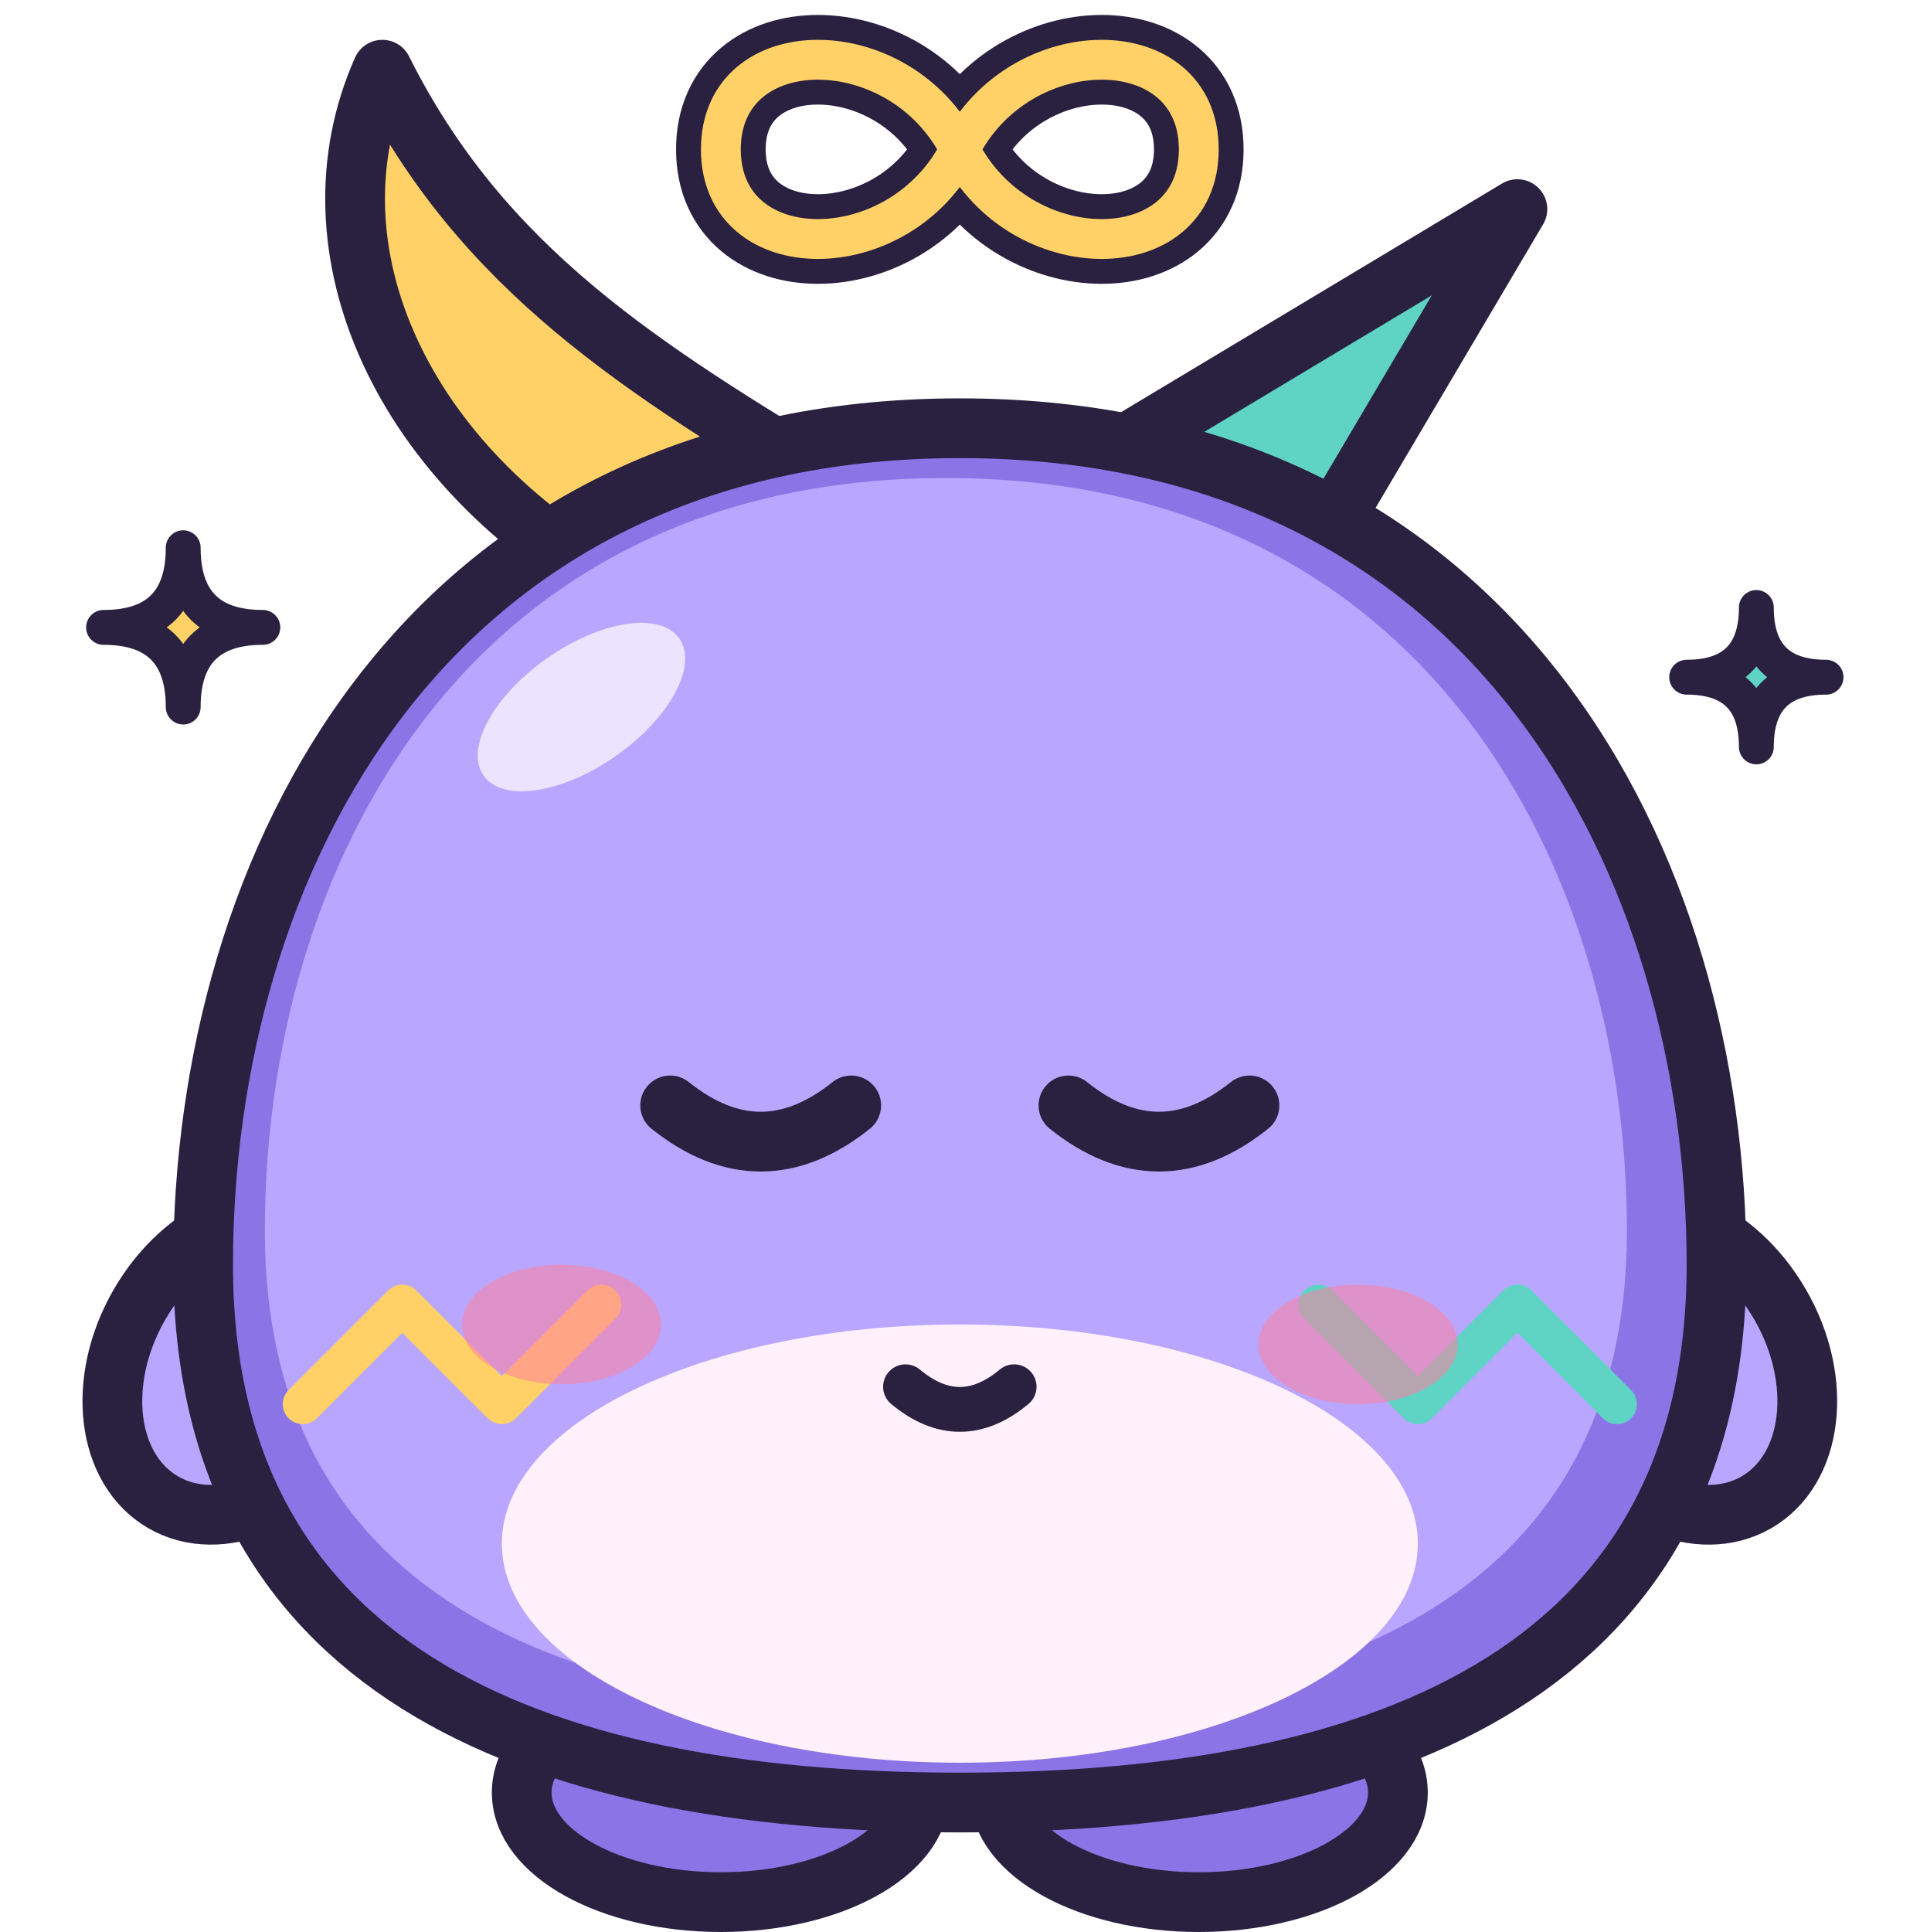
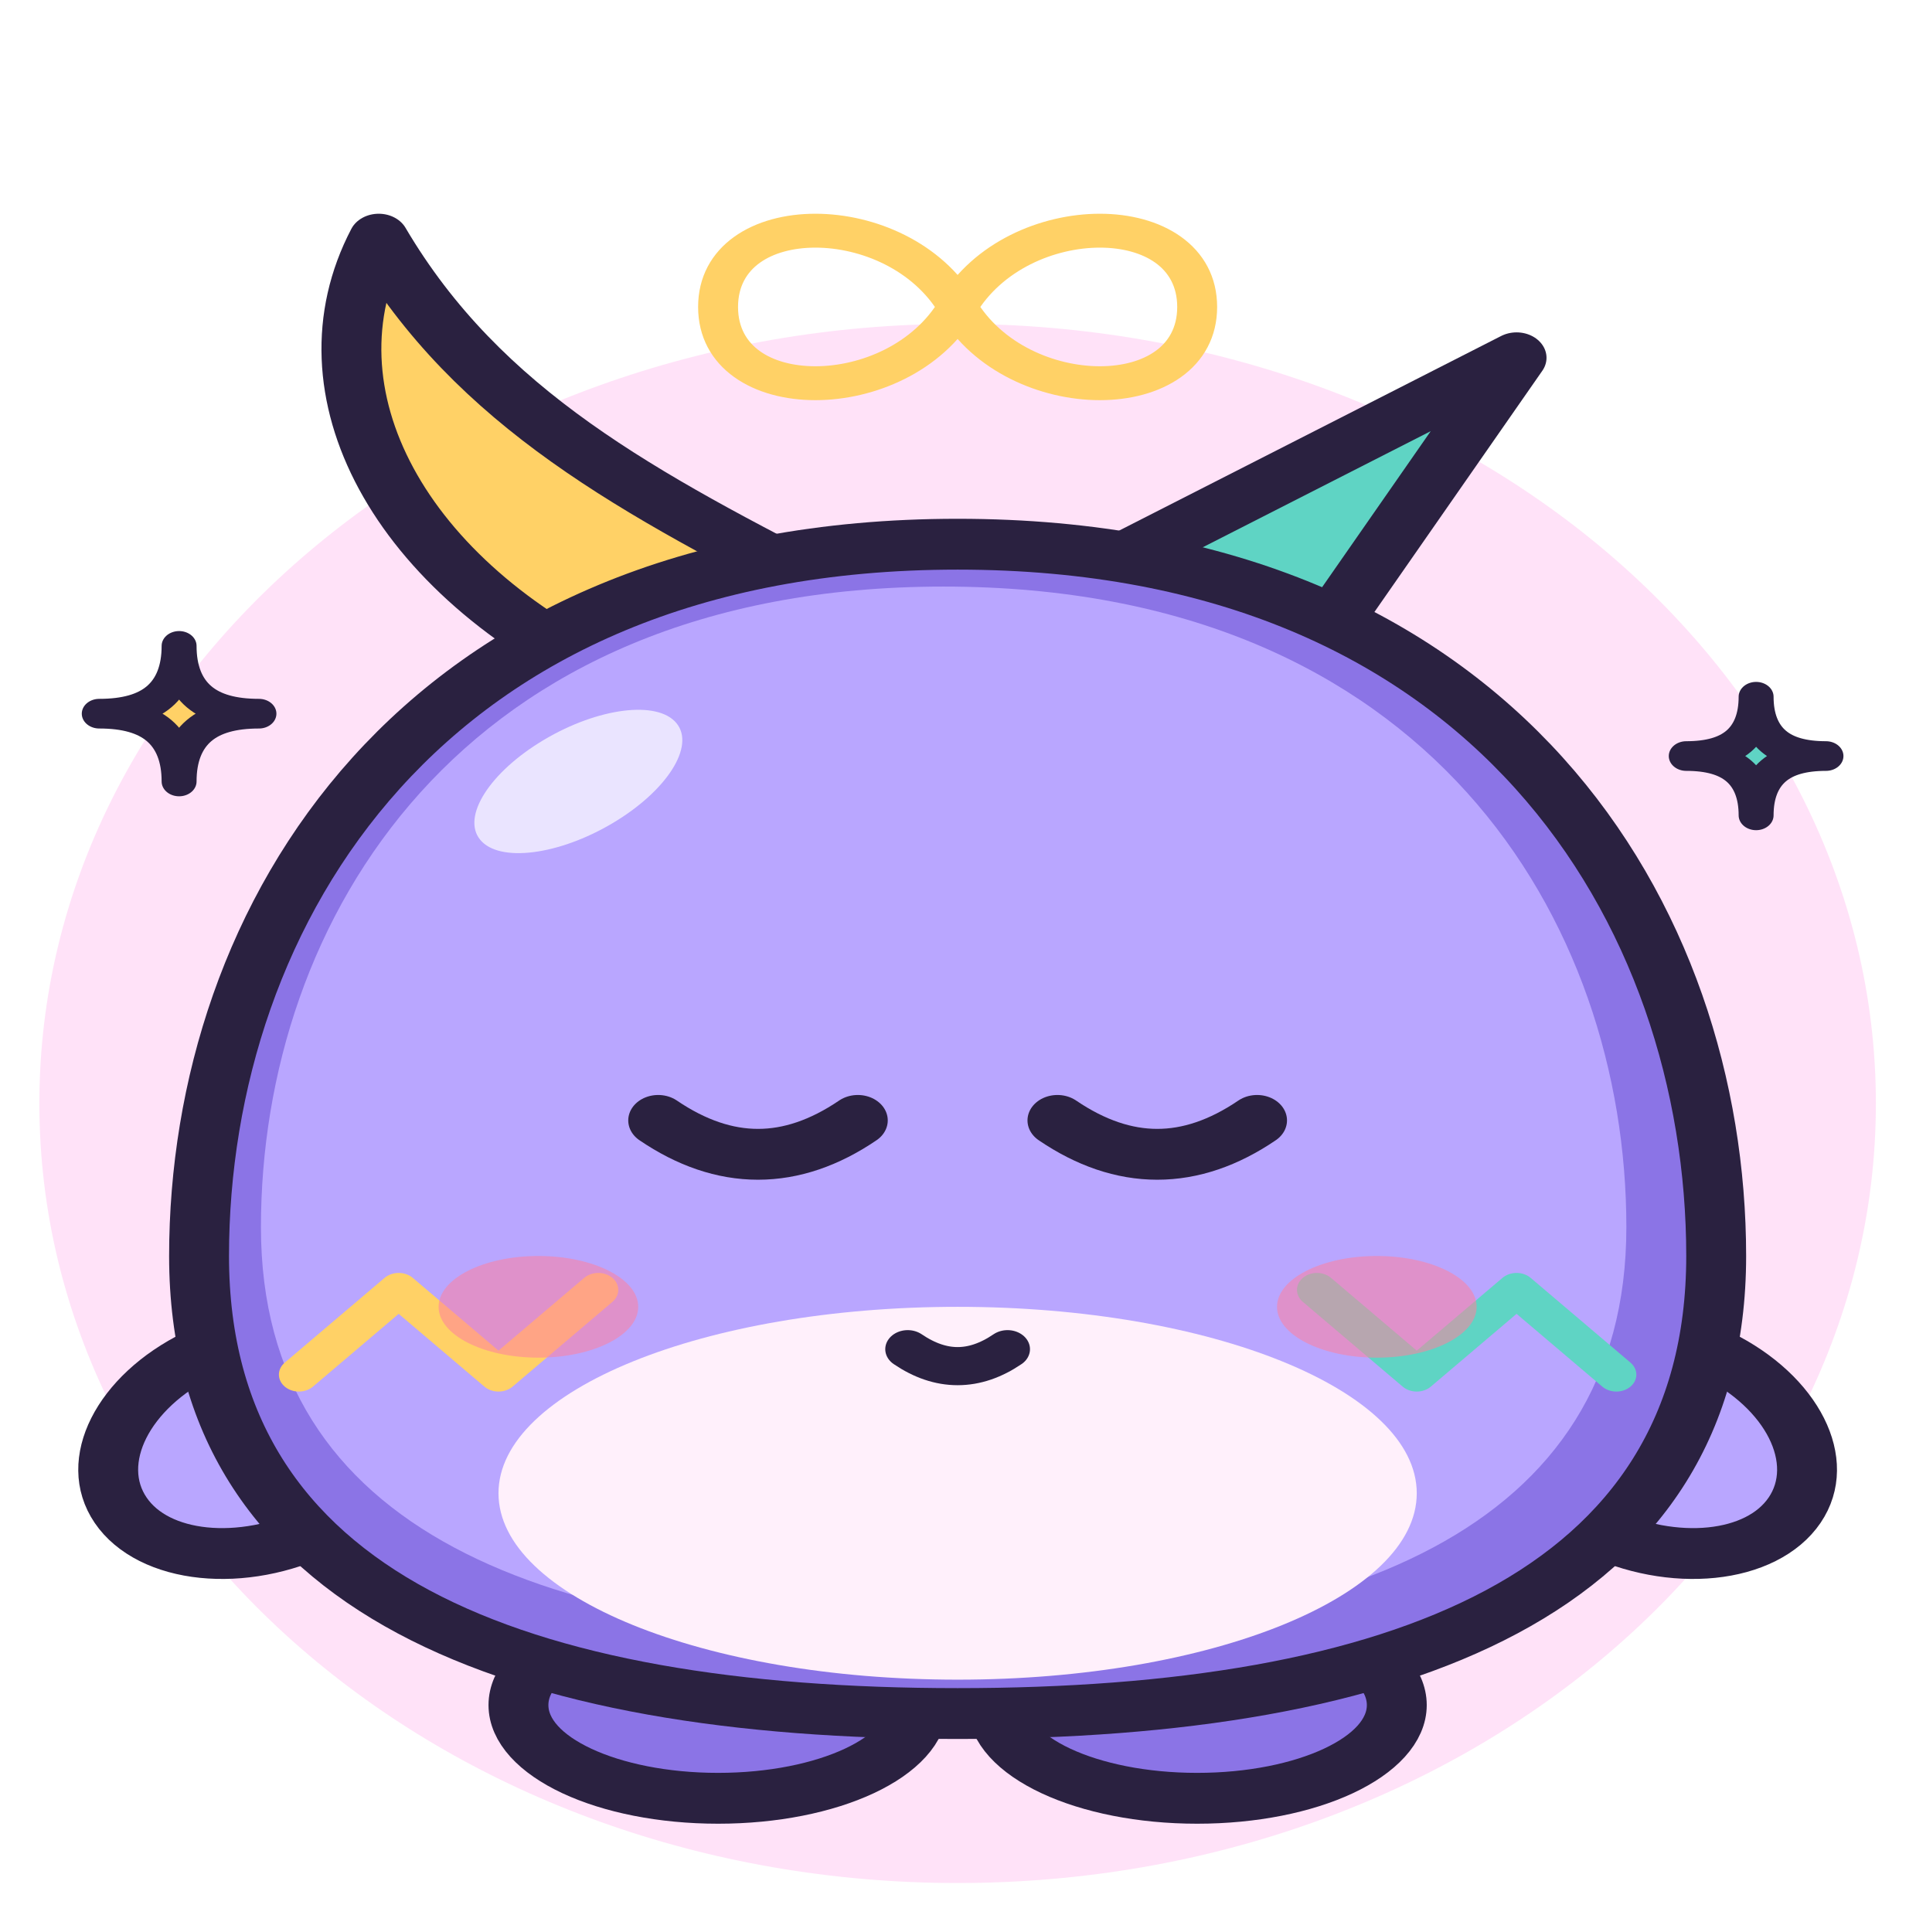
- <svg xmlns="http://www.w3.org/2000/svg" width="1018" height="1024" class="cr" viewBox="3.6 5.0 192.8 194.0" aria-label="Paragon">
-   <style>.cr { display: block; width: 100%; height: 100%; overflow: visible; }
- .cr .o { stroke: rgb(42, 33, 64); stroke-width: 6; stroke-linejoin: round; stroke-linecap: round; }
- .z70 .o { stroke-width: 8.6; }
- .z72 .o { stroke-width: 8.3; }
- .z86 .o { stroke-width: 7; }
- .cr .o.m { stroke-width: 4.5; }
- .cr .o.thin { stroke-width: 3.5; }
- .cr .ln { fill: none; }
- .cr .k { fill: rgb(42, 33, 64); }
- .cr .w { fill: rgb(255, 255, 255); }
- .cr .ck { fill: rgb(255, 127, 159); opacity: 0.55; }
- .cr .hl { fill: rgb(255, 255, 255); opacity: 0.7; }
- .cr .tl { fill: none; stroke-linecap: round; stroke-linejoin: round; }
- .cr .tl.ink { stroke: rgb(42, 33, 64); }
- .cr .w18 { stroke-width: 18; }
- .cr .w16 { stroke-width: 16; }
- .cr .w14 { stroke-width: 14; }
- .cr .w12 { stroke-width: 12; }
- .cr .w10 { stroke-width: 10; }
- .cr .w9 { stroke-width: 9; }
- .cr .w8 { stroke-width: 8; }
- .cr .w6 { stroke-width: 6; }
- .cr .w4 { stroke-width: 4; }
- .cr .hx { stroke-width: 3; stroke-linejoin: round; }
- .cr .cir { fill: none; stroke-width: 4; stroke-linecap: round; stroke-linejoin: round; }</style>
-   <path class="tl ink w9" d="M76 20 C76 8 94 8 100 20 C106 32 124 32 124 20 C124 8 106 8 100 20 C94 32 76 32 76 20Z" />
-   <path class="tl w4" stroke="#ffd166" d="M76 20 C76 8 94 8 100 20 C106 32 124 32 124 20 C124 8 106 8 100 20 C94 32 76 32 76 20Z" />
-   <path class="o thin" fill="#ffd166" d="M22 60 Q22 68 30 68 Q22 68 22 76 Q22 68 14 68 Q22 68 22 60Z" />
-   <path class="o thin" fill="#5fd4c4" d="M180 66 Q180 73 187 73 Q180 73 180 80 Q180 73 173 73 Q180 73 180 66Z" />
-   <path class="o" fill="#ffd166" d="M66 64 C44 52 34 30 42 12 C52 32 68 42 88 54Z" />
-   <path class="o" fill="#5fd4c4" d="M130 70 L156 26 L106 56Z" />
-   <ellipse class="o" fill="#8b74e6" cx="76" cy="185" rx="20" ry="11" />
-   <ellipse class="o" fill="#8b74e6" cx="124" cy="185" rx="20" ry="11" />
-   <ellipse class="o" fill="#b9a6ff" cx="28" cy="142" rx="12" ry="16" transform="rotate(30 28 142)" />
-   <ellipse class="o" fill="#b9a6ff" cx="172" cy="142" rx="12" ry="16" transform="rotate(-30 172 142)" />
-   <path fill="#8b74e6" d="M100 48 C154 48 176 92 176 132 C176 172 144 186 100 186 C56 186 24 172 24 132 C24 92 46 48 100 48Z" />
-   <path fill="#b9a6ff" transform="matrix(.9 0 0 .9 8.6 9.8)" d="M100 48 C154 48 176 92 176 132 C176 172 144 186 100 186 C56 186 24 172 24 132 C24 92 46 48 100 48Z" />
-   <ellipse fill="#fff0fb" cx="100" cy="160" rx="46" ry="22" />
-   <path class="cir" stroke="#ffd166" d="M34 146 L44 136 L54 146 L64 136" />
-   <path class="cir" stroke="#5fd4c4" d="M166 146 L156 136 L146 146 L136 136" />
-   <path class="o ln" d="M100 48 C154 48 176 92 176 132 C176 172 144 186 100 186 C56 186 24 172 24 132 C24 92 46 48 100 48Z" />
-   <ellipse class="hl" cx="62" cy="76" rx="12" ry="6" transform="rotate(-35 62 76)" />
-   <path class="o ln" d="M70.909 116 Q80 123.273 89.091 116" />
-   <path class="o ln" d="M110.909 116 Q120 123.273 129.091 116" />
-   <path fill="#b9a6ff" d="M62 96 L98 96 L98 112 L64 104Z" />
-   <ellipse class="ck" cx="60" cy="138" rx="10" ry="6" />
-   <ellipse class="ck" cx="140" cy="140" rx="10" ry="6" />
-   <path class="o ln m" d="M94.545 144.25 Q100 148.795 105.455 144.25" />
+ <svg xmlns="http://www.w3.org/2000/svg" class="cr" viewBox="-1.7 5 203.4 205.2" aria-label="Paragon dormindo" height="1024" width="1015">
+   <g transform="matrix(1.06 0 0 .9 -6 19.6)">
+     <circle fill="#ffd6f5" opacity=".7" cx="100" cy="114" r="92" stroke="none" />
+     <path class="tl ink w9" d="M76 20 C76 8 94 8 100 20 C106 32 124 32 124 20 C124 8 106 8 100 20 C94 32 76 32 76 20Z" fill="none" stroke="rgb(42, 33, 64)" stroke-width="1" stroke-linejoin="round" stroke-linecap="round" />
+     <path class="tl w4" stroke="#ffd166" d="M76 20 C76 8 94 8 100 20 C106 32 124 32 124 20 C124 8 106 8 100 20 C94 32 76 32 76 20Z" fill="none" stroke-width="4" stroke-linejoin="round" stroke-linecap="round" />
+     <path class="o thin" fill="#ffd166" d="M22 60 Q22 68 30 68 Q22 68 22 76 Q22 68 14 68 Q22 68 22 60Z" stroke="rgb(42, 33, 64)" stroke-width="3.5" stroke-linejoin="round" stroke-linecap="round" />
+     <path class="o thin" fill="#5fd4c4" d="M180 66 Q180 73 187 73 Q180 73 180 80 Q180 73 173 73 Q180 73 180 66Z" stroke="rgb(42, 33, 64)" stroke-width="3.5" stroke-linejoin="round" stroke-linecap="round" />
+     <path class="o" fill="#ffd166" d="M66 64 C44 52 34 30 42 12 C52 32 68 42 88 54Z" stroke="rgb(42, 33, 64)" stroke-width="6" stroke-linejoin="round" stroke-linecap="round" />
+     <path class="o" fill="#5fd4c4" d="M130 70 L156 26 L106 56Z" stroke="rgb(42, 33, 64)" stroke-width="6" stroke-linejoin="round" stroke-linecap="round" />
+     <ellipse class="o" fill="#8b74e6" cx="76" cy="185" rx="20" ry="11" stroke="rgb(42, 33, 64)" stroke-width="6" stroke-linejoin="round" stroke-linecap="round" />
+     <ellipse class="o" fill="#8b74e6" cx="124" cy="185" rx="20" ry="11" stroke="rgb(42, 33, 64)" stroke-width="6" stroke-linejoin="round" stroke-linecap="round" />
+     <ellipse class="o" fill="#b9a6ff" cx="30" cy="154" rx="12" ry="16" transform="rotate(60 30 154)" stroke="rgb(42, 33, 64)" stroke-width="6" stroke-linejoin="round" stroke-linecap="round" />
+     <ellipse class="o" fill="#b9a6ff" cx="170" cy="154" rx="12" ry="16" transform="rotate(-60 170 154)" stroke="rgb(42, 33, 64)" stroke-width="6" stroke-linejoin="round" stroke-linecap="round" />
+     <path fill="#8b74e6" d="M100 48 C154 48 176 92 176 132 C176 172 144 186 100 186 C56 186 24 172 24 132 C24 92 46 48 100 48Z" stroke="none" />
+     <path fill="#b9a6ff" transform="matrix(.9 0 0 .9 8.6 9.8)" d="M100 48 C154 48 176 92 176 132 C176 172 144 186 100 186 C56 186 24 172 24 132 C24 92 46 48 100 48Z" stroke="none" />
+     <ellipse fill="#fff0fb" cx="100" cy="160" rx="46" ry="22" stroke="none" />
+     <path class="cir" stroke="#ffd166" d="M34 146 L44 136 L54 146 L64 136" fill="none" stroke-width="4" stroke-linejoin="round" stroke-linecap="round" />
+     <path class="cir" stroke="#5fd4c4" d="M166 146 L156 136 L146 146 L136 136" fill="none" stroke-width="4" stroke-linejoin="round" stroke-linecap="round" />
+     <path class="o ln" d="M100 48 C154 48 176 92 176 132 C176 172 144 186 100 186 C56 186 24 172 24 132 C24 92 46 48 100 48Z" fill="none" stroke="rgb(42, 33, 64)" stroke-width="6" stroke-linejoin="round" stroke-linecap="round" />
+     <ellipse class="hl" cx="62" cy="76" rx="12" ry="6" transform="rotate(-35 62 76)" fill="rgb(255, 255, 255)" stroke="none" opacity="0.7" />
+     <path class="o ln" d="M70 116 Q80 124 90 116" fill="none" stroke="rgb(42, 33, 64)" stroke-width="6" stroke-linejoin="round" stroke-linecap="round" />
+     <path class="o ln" d="M110 116 Q120 124 130 116" fill="none" stroke="rgb(42, 33, 64)" stroke-width="6" stroke-linejoin="round" stroke-linecap="round" />
+     <path class="o ln m" d="M95 143 Q100 147 105 143" fill="none" stroke="rgb(42, 33, 64)" stroke-width="4.5" stroke-linejoin="round" stroke-linecap="round" />
+     <ellipse class="ck" cx="58" cy="138" rx="10" ry="6" fill="rgb(255, 127, 159)" stroke="none" opacity="0.55" />
+     <ellipse class="ck" cx="142" cy="138" rx="10" ry="6" fill="rgb(255, 127, 159)" stroke="none" opacity="0.55" />
+   </g>
</svg>
